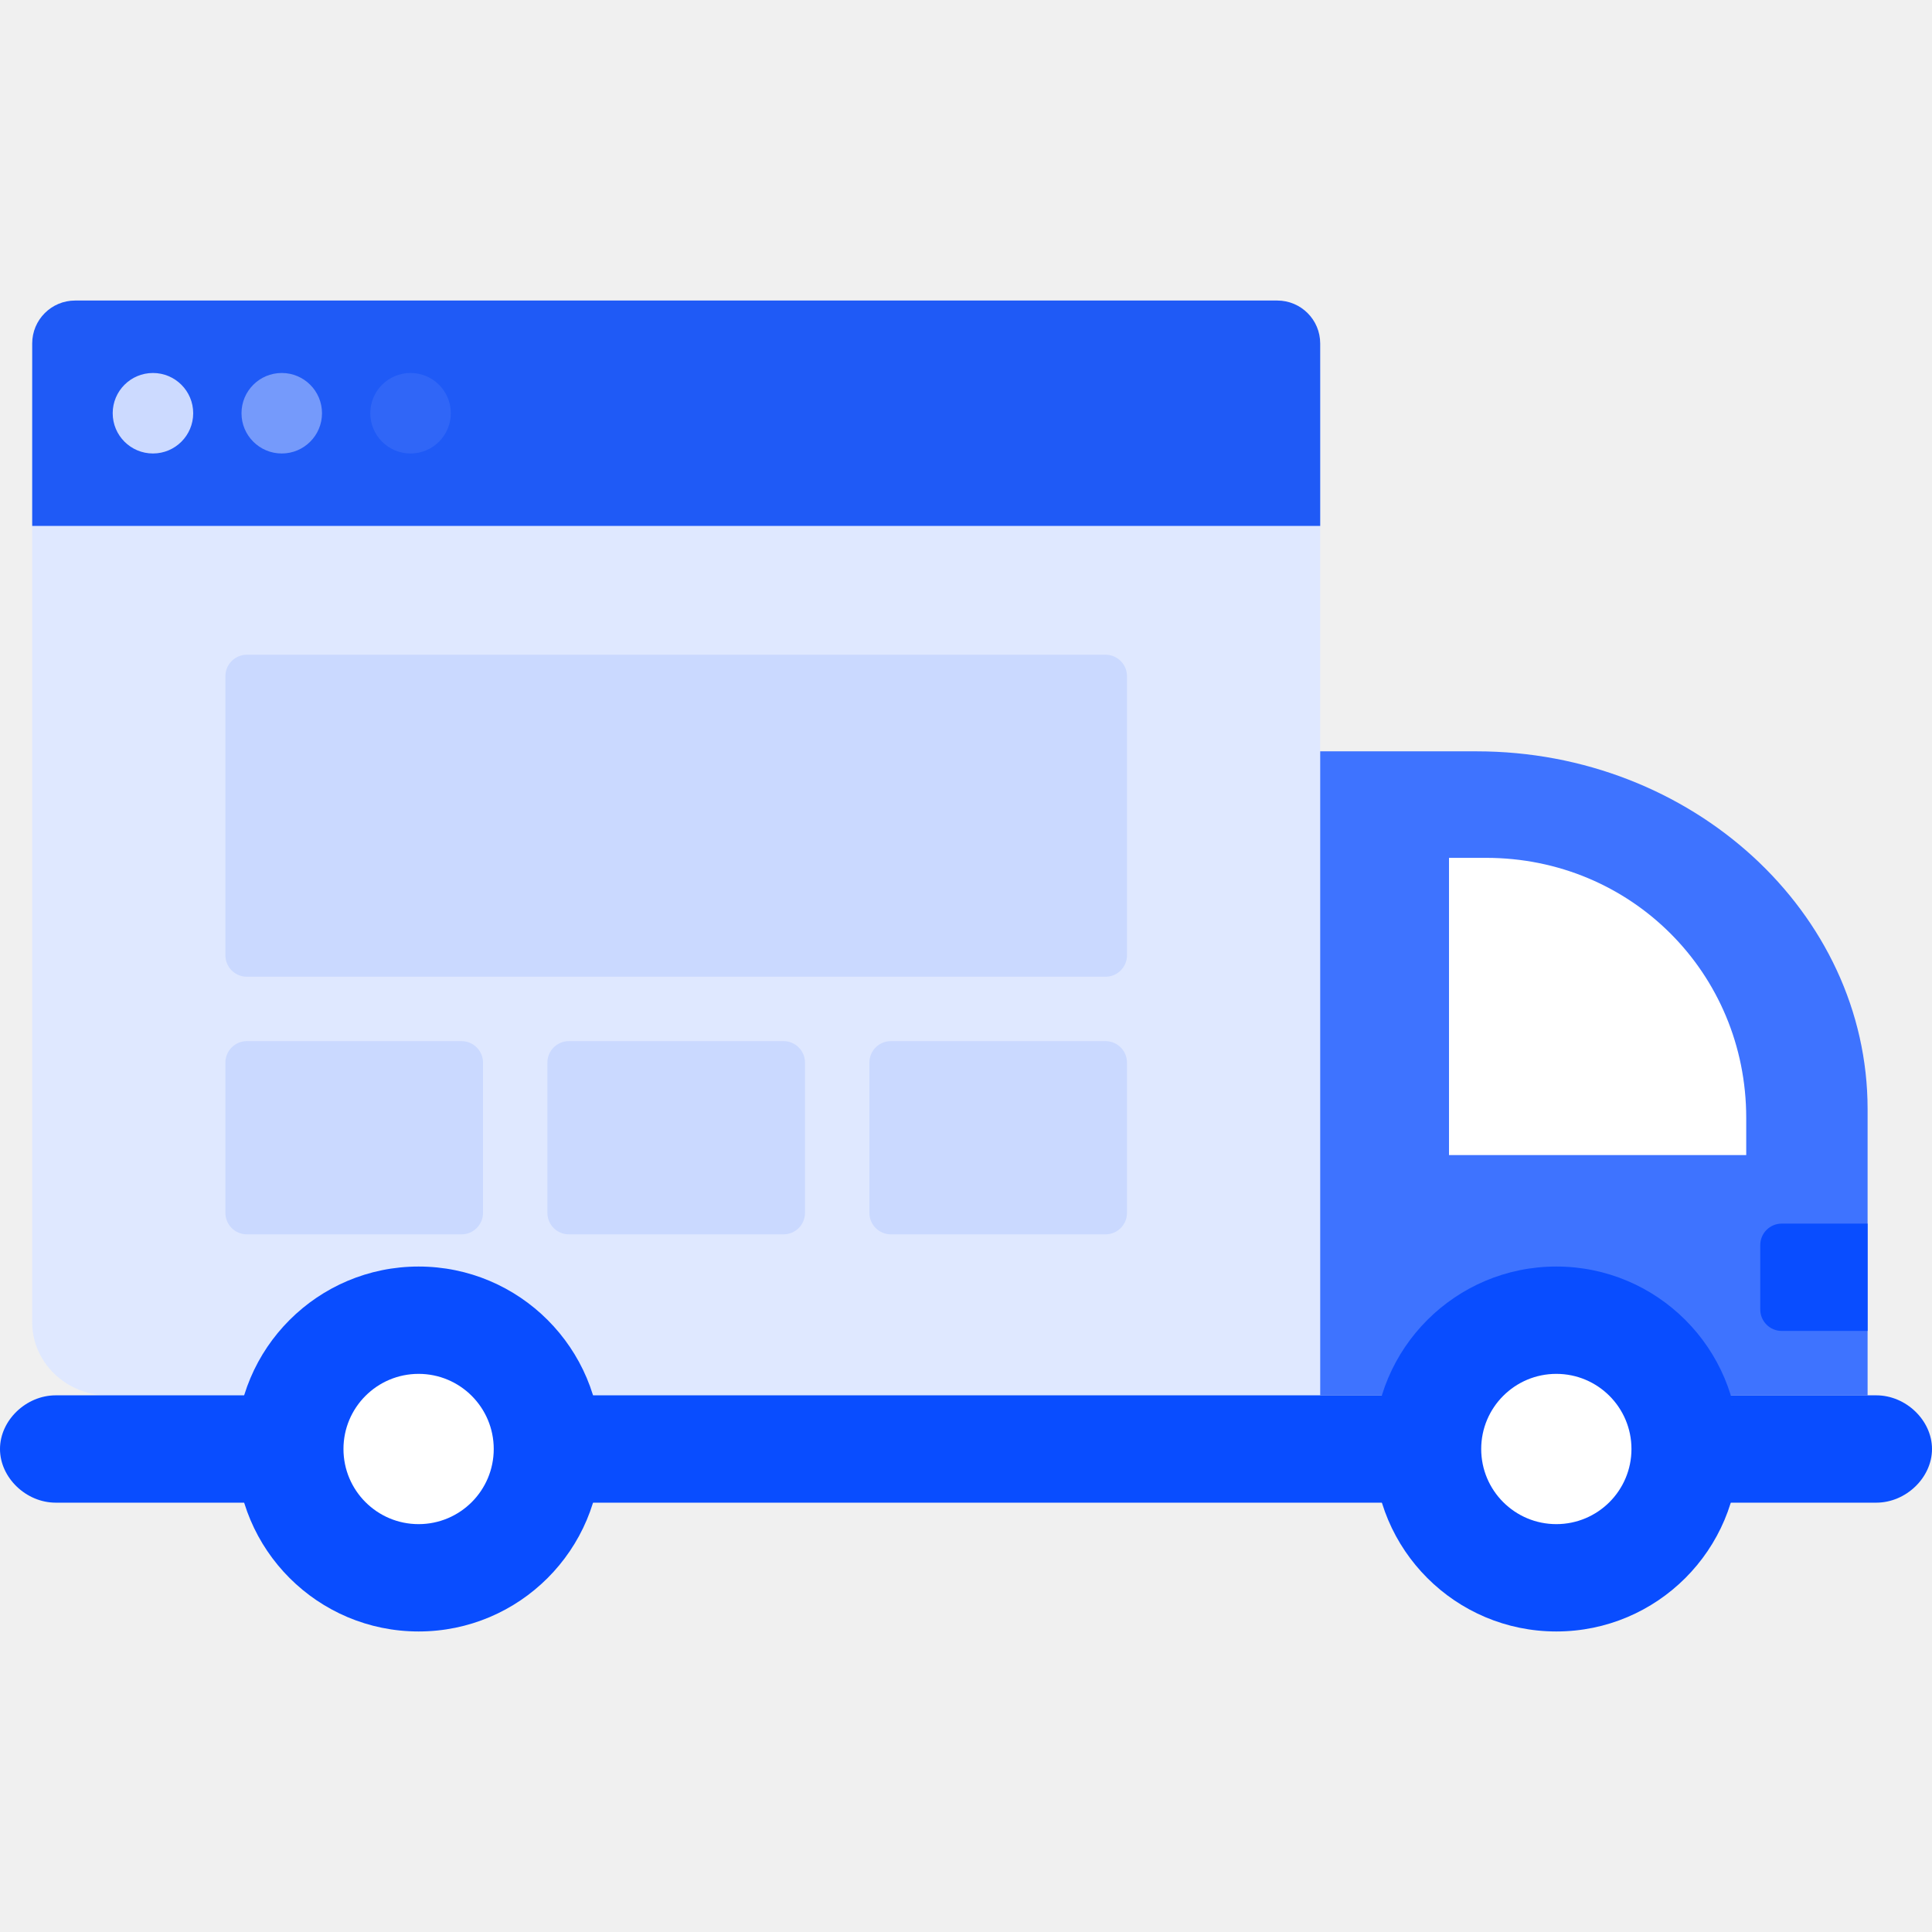
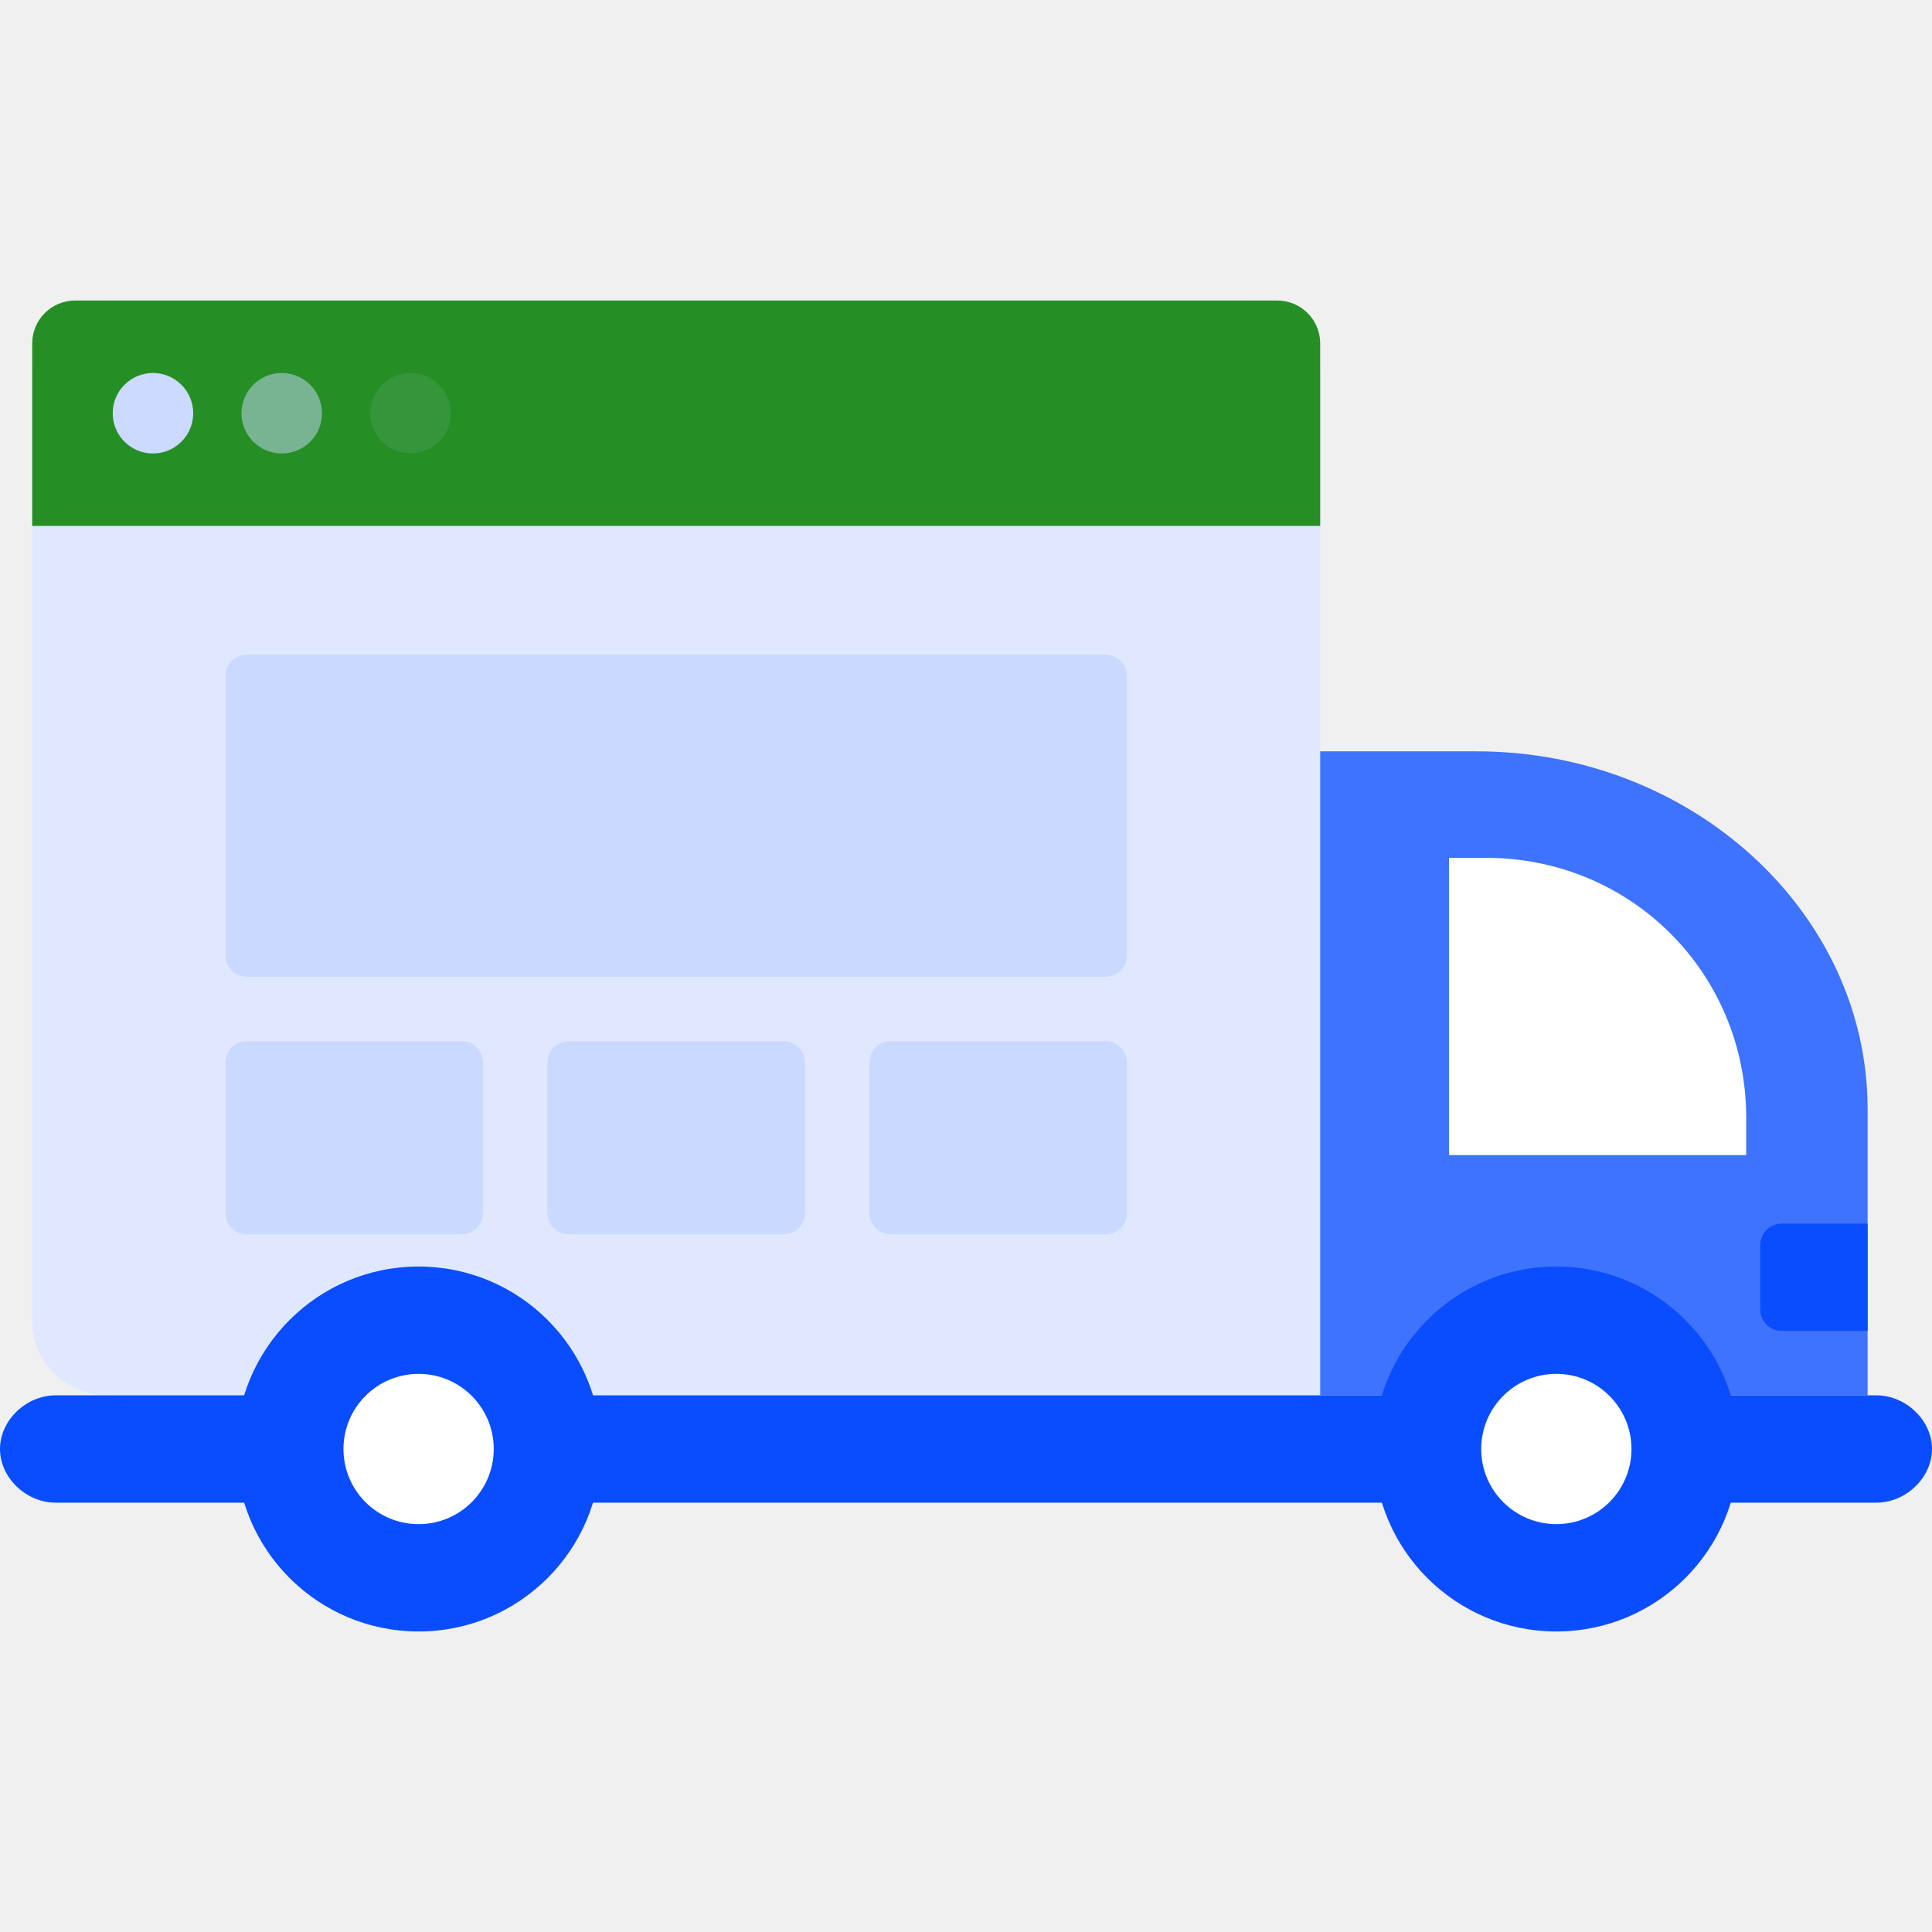
<svg xmlns="http://www.w3.org/2000/svg" width="90" height="90" viewBox="0 0 90 90">
  <g fill="none" fill-rule="evenodd">
    <path fill="#DFE8FF" fill-rule="nonzero" d="M61.5 65H5.03c-1.942 0-3.53-1.53-3.53-3.4V17.4c0-1.87 1.588-3.4 3.53-3.4h52.94c1.942 0 3.53 1.53 3.53 3.4V65z" />
    <rect width="42" height="15" x="10.5" y="30.5" fill="#CAD9FF" rx="1" />
    <rect width="12" height="9" x="10.5" y="48.5" fill="#CAD9FF" rx="1" />
    <rect width="12" height="9" x="25.5" y="48.5" fill="#CAD9FF" rx="1" />
    <rect width="12" height="9" x="40.5" y="48.5" fill="#CAD9FF" rx="1" />
-     <path fill="#1F5AF6" d="M3.5 14h56a2 2 0 0 1 2 2v8.5h-60V16a2 2 0 0 1 2-2z" />
+     <path fill="#258e25" d="M3.5 14h56a2 2 0 0 1 2 2v8.5h-60V16a2 2 0 0 1 2-2z" />
    <circle cx="7.125" cy="19.25" r="1.875" fill="#CCDAFF" />
    <circle cx="13.125" cy="19.25" r="1.875" fill="#CCDAFF" opacity=".5" />
    <circle cx="19.125" cy="19.25" r="1.875" fill="#CCDAFF" opacity=".1" />
    <path fill="#3E73FF" fill-rule="nonzero" d="M61.5 35h7.286C78.804 35 87 42.5 87 51.667V65H61.5V35z" />
    <path fill="#FFF" fill-rule="nonzero" d="M67.5 53.808V39.962h1.73c6.75 0 12.116 5.365 12.116 12.115v1.73H67.5z" />
    <path fill="#094DFF" fill-rule="nonzero" d="M87.404 70H2.596C1.212 70 0 68.833 0 67.5S1.212 65 2.596 65h84.808C88.788 65 90 66.167 90 67.5S88.788 70 87.404 70zM83 57h4v5h-4a1 1 0 0 1-1-1v-3a1 1 0 0 1 1-1z" />
    <circle cx="72.5" cy="67.5" r="8.5" fill="#094DFF" />
    <circle cx="72.5" cy="67.5" r="3.5" fill="#FFF" />
    <circle cx="19.5" cy="67.5" r="8.5" fill="#094DFF" />
    <circle cx="19.5" cy="67.5" r="3.5" fill="#FFF" />
  </g>
</svg>
